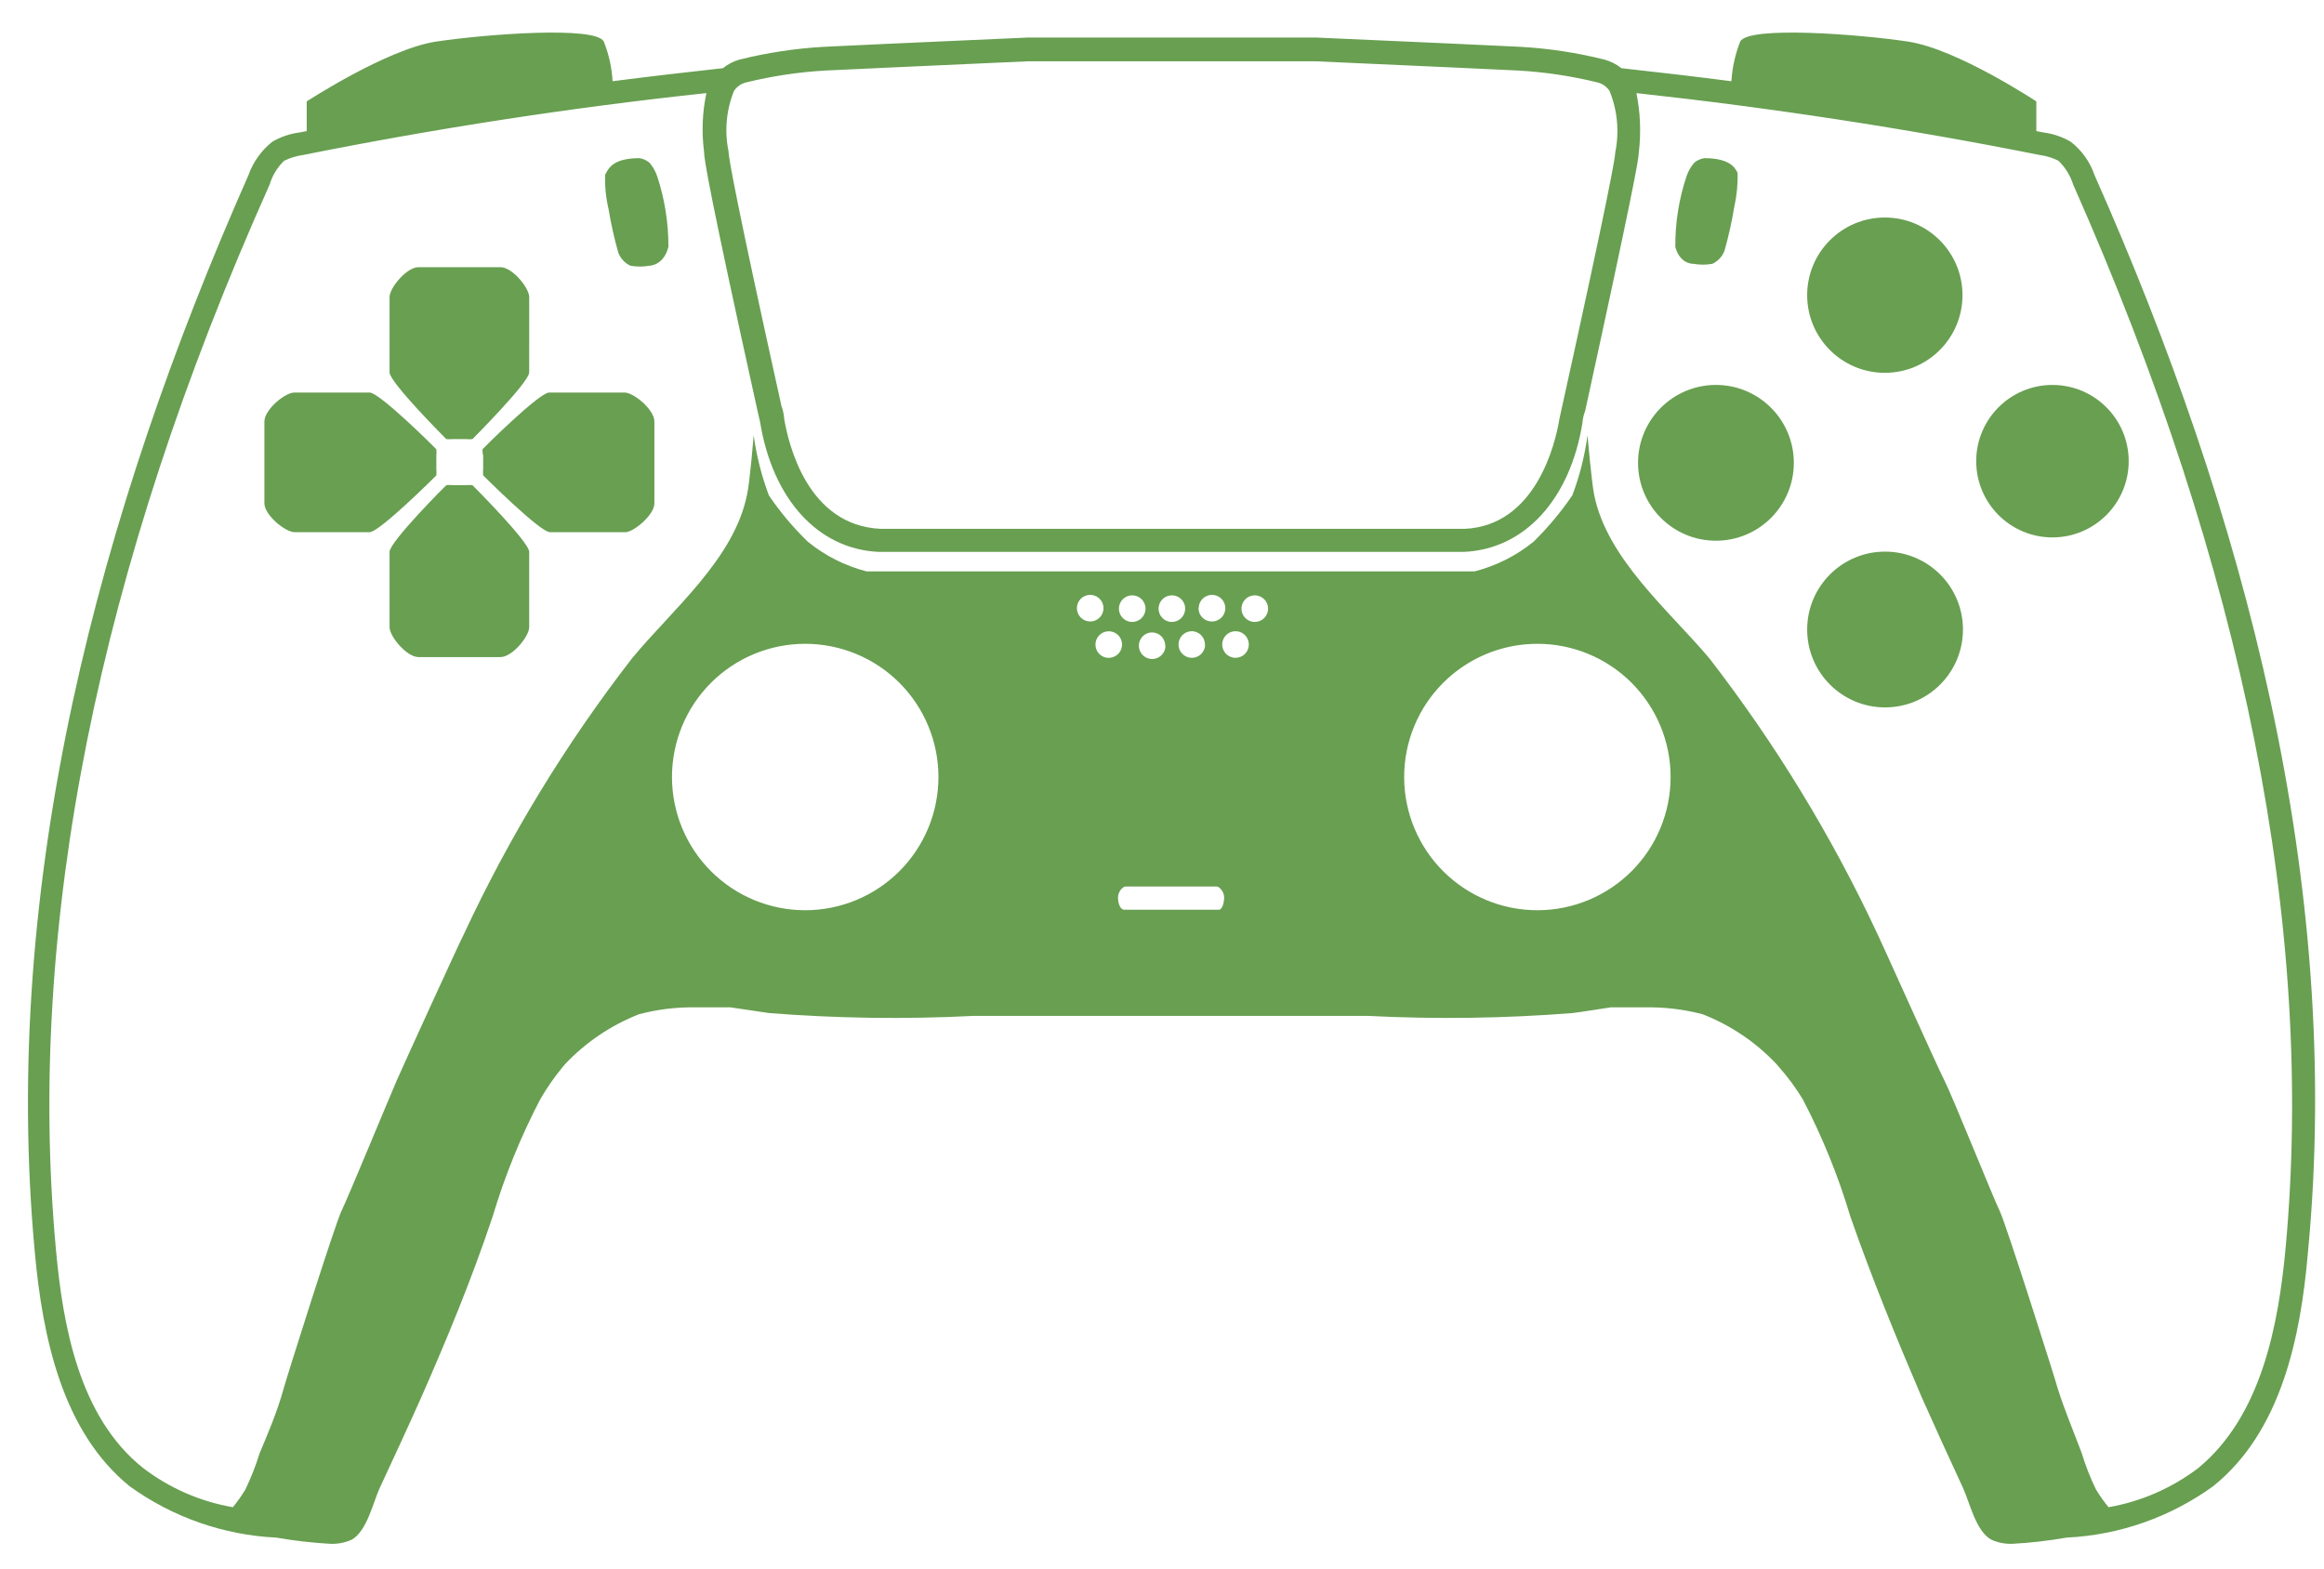
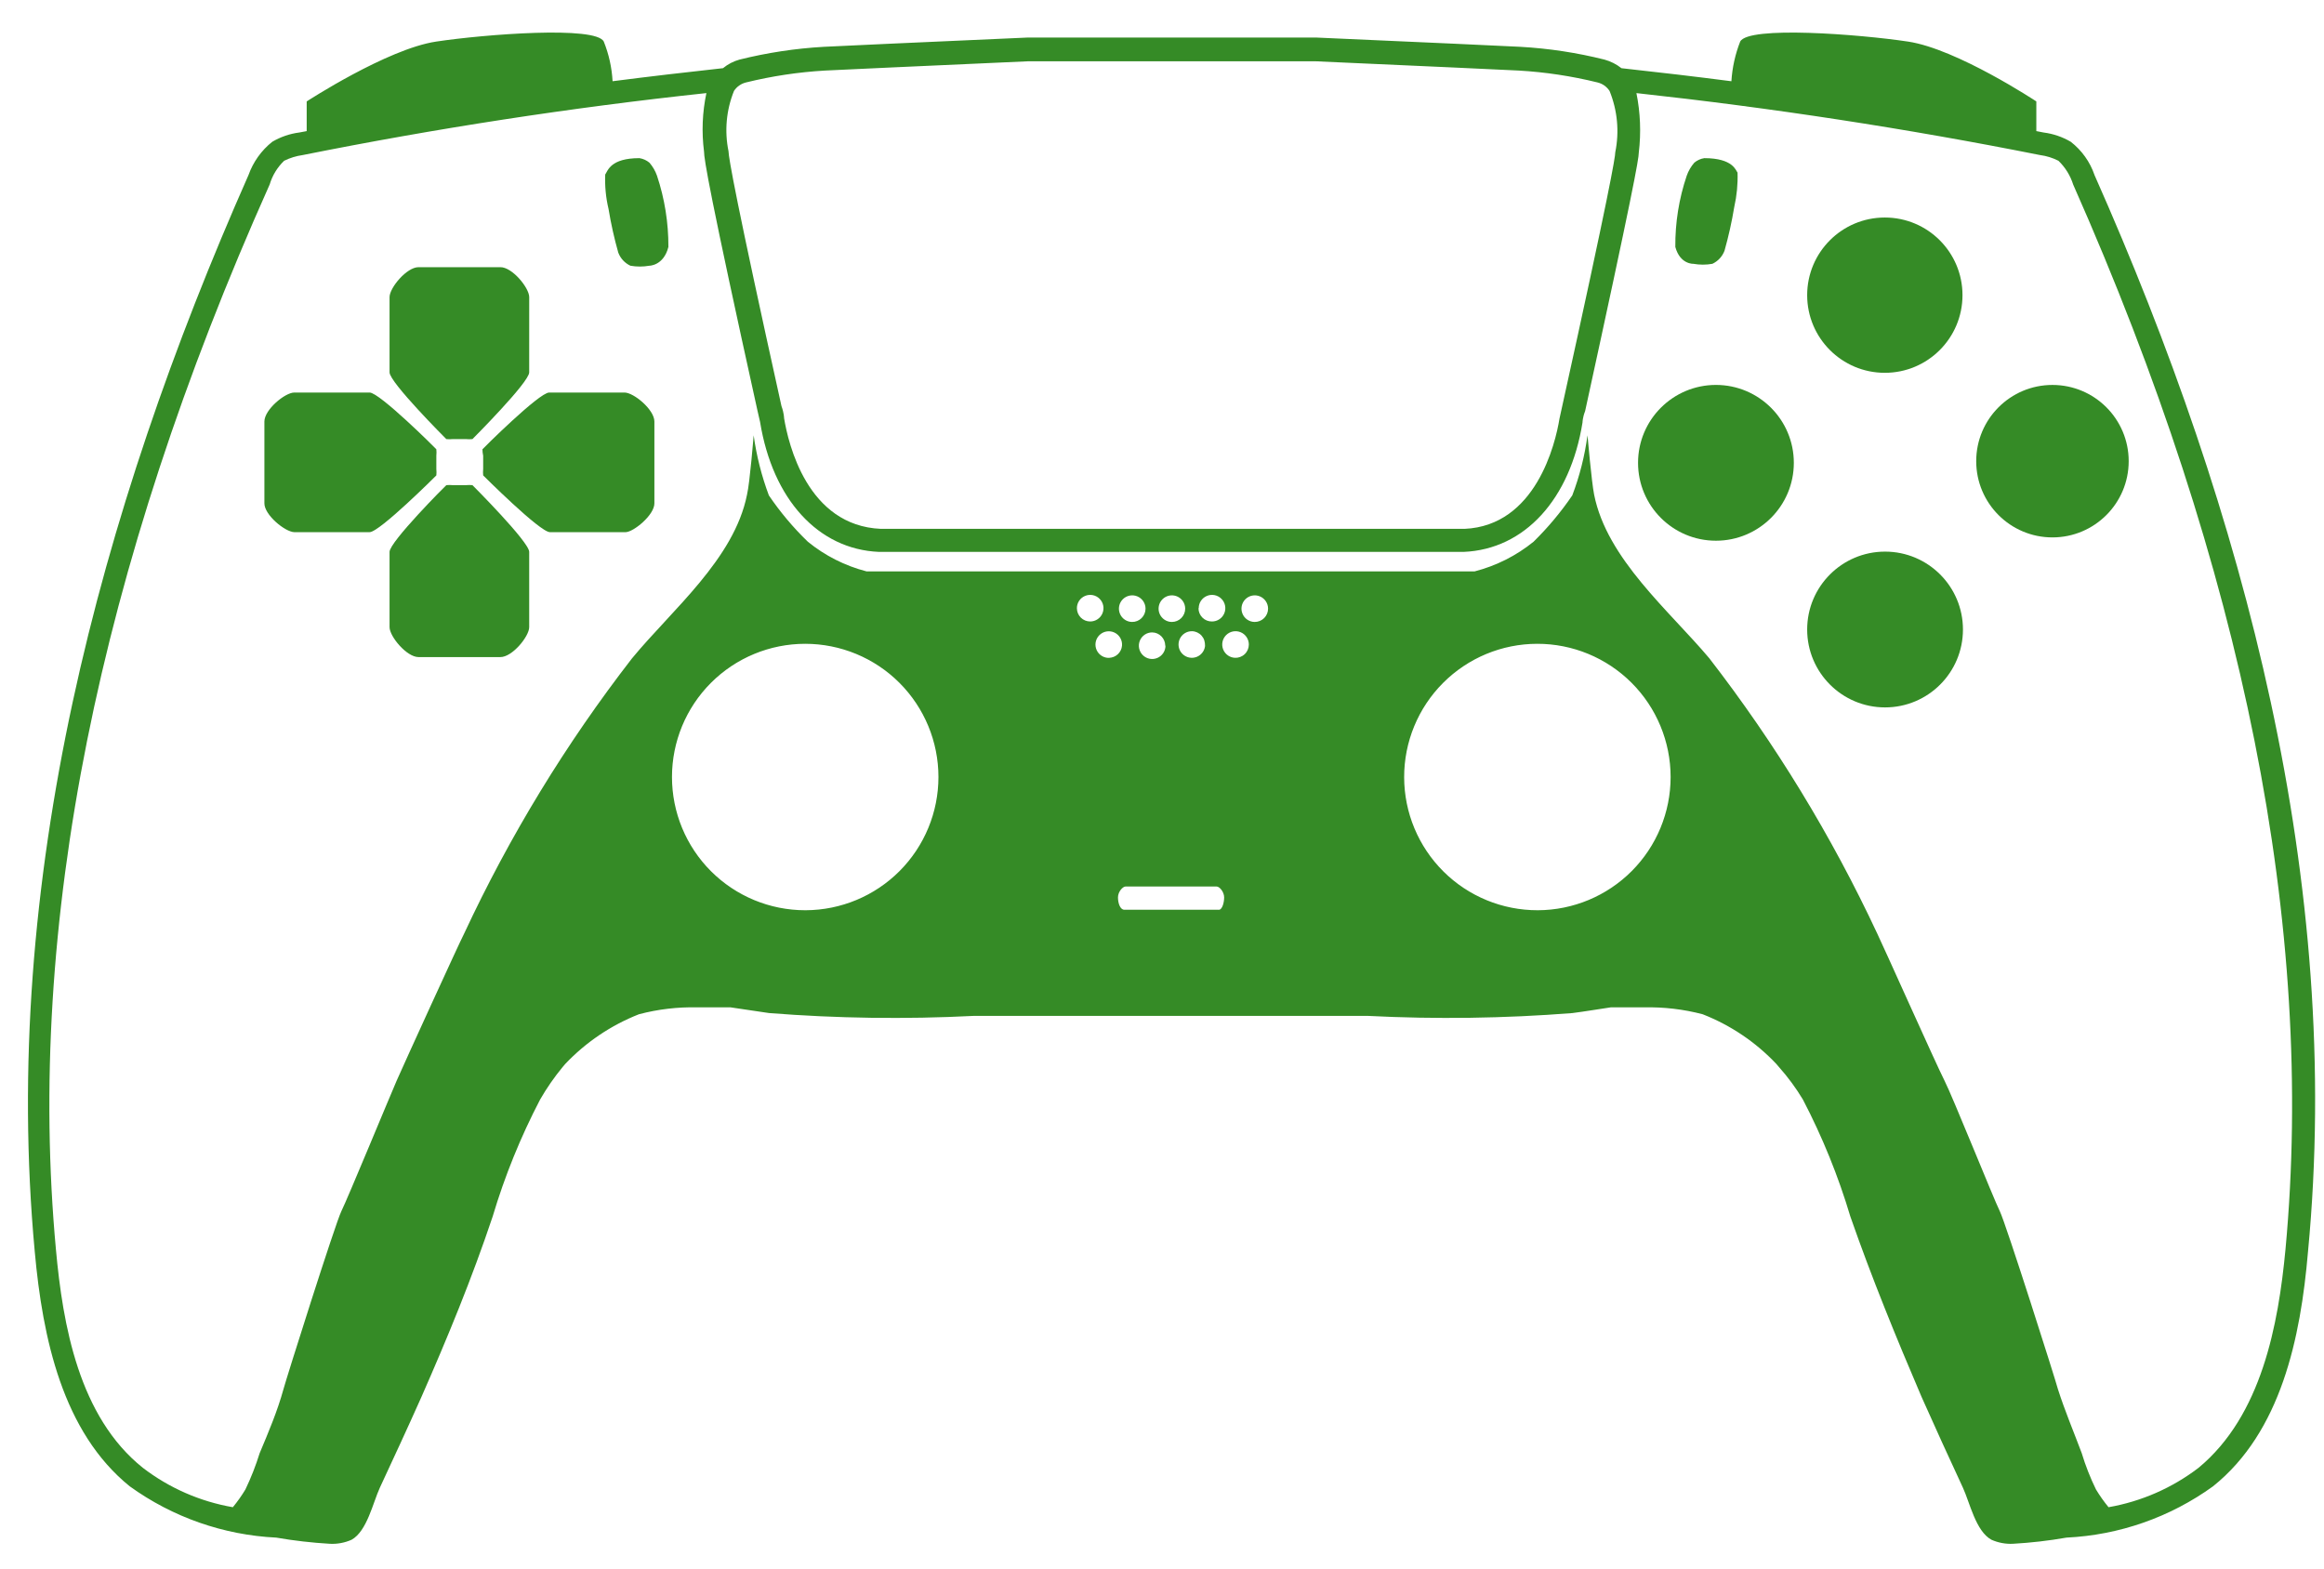
- <svg xmlns="http://www.w3.org/2000/svg" width="548pt" height="370pt" version="1.1" viewBox="0 0 548 370" id="svg242" fill="#689F51">
+ <svg xmlns="http://www.w3.org/2000/svg" width="548pt" height="370pt" version="1.1" viewBox="0 0 548 370" id="svg242" fill="#358B26">
  <defs id="defs216">
    <symbol id="w" overflow="visible">
      <path d="m 18.766,-1.125 c -0.969,0.5 -1.98,0.875 -3.031,1.125 -1.043,0.258 -2.137,0.391 -3.281,0.391 -3.398,0 -6.09,-0.945 -8.078,-2.844 -1.992,-1.906 -2.984,-4.484 -2.984,-7.734 0,-3.258 0.992,-5.836 2.984,-7.734 1.988,-1.906 4.68,-2.859 8.078,-2.859 1.145,0 2.238,0.133 3.281,0.391 1.051,0.25 2.062,0.625 3.031,1.125 v 4.219 c -0.98,-0.656 -1.945,-1.141 -2.891,-1.453 -0.949,-0.312 -1.949,-0.469 -3,-0.469 -1.875,0 -3.352,0.605 -4.422,1.812 -1.074,1.199 -1.609,2.856 -1.609,4.969 0,2.106 0.535,3.762 1.609,4.969 1.07,1.199 2.547,1.797 4.422,1.797 1.051,0 2.051,-0.148 3,-0.453 0.945,-0.312 1.91,-0.801 2.891,-1.469 z" id="path147" />
    </symbol>
    <symbol id="b" overflow="visible">
      <path d="m 13.734,-11.141 c -0.438,-0.195 -0.871,-0.344 -1.297,-0.438 -0.418,-0.102 -0.84,-0.156 -1.266,-0.156 -1.262,0 -2.231,0.406 -2.906,1.219 -0.68,0.805 -1.016,1.953 -1.016,3.453 v 7.062 H 2.359 v -15.312 h 4.891 v 2.516 c 0.625,-1 1.344,-1.727 2.156,-2.188 0.82,-0.469 1.801,-0.703 2.938,-0.703 0.164,0 0.344,0.012 0.531,0.031 0.195,0.012 0.477,0.039 0.844,0.078 z" id="path150" />
    </symbol>
    <symbol id="a" overflow="visible">
      <path d="m 17.641,-7.703 v 1.406 H 6.188 c 0.125,1.148 0.539,2.008 1.25,2.578 0.707,0.574 1.703,0.859 2.984,0.859 1.031,0 2.082,-0.148 3.156,-0.453 1.082,-0.312 2.191,-0.773 3.328,-1.391 v 3.766 c -1.156,0.438 -2.312,0.766 -3.469,0.984 -1.156,0.227 -2.312,0.344 -3.469,0.344 -2.773,0 -4.93,-0.703 -6.469,-2.109 -1.531,-1.406 -2.297,-3.379 -2.297,-5.922 0,-2.5 0.754,-4.461 2.266,-5.891 1.508,-1.438 3.582,-2.156 6.219,-2.156 2.406,0 4.332,0.73 5.781,2.188 1.445,1.449 2.172,3.383 2.172,5.797 z m -5.031,-1.625 c 0,-0.926 -0.273,-1.672 -0.812,-2.234 -0.543,-0.57 -1.25,-0.859 -2.125,-0.859 -0.949,0 -1.719,0.266 -2.312,0.797 -0.594,0.531 -0.965,1.297 -1.109,2.297 z" id="path153" />
    </symbol>
    <symbol id="f" overflow="visible">
      <path d="m 9.219,-6.891 c -1.023,0 -1.793,0.172 -2.312,0.516 -0.512,0.344 -0.766,0.855 -0.766,1.531 0,0.625 0.207,1.117 0.625,1.469 0.414,0.344 0.988,0.516 1.719,0.516 0.926,0 1.703,-0.328 2.328,-0.984 0.633,-0.664 0.953,-1.492 0.953,-2.484 v -0.562 z m 7.469,-1.844 V 0 h -4.922 v -2.266 c -0.656,0.93 -1.398,1.605 -2.219,2.031 -0.824,0.414 -1.824,0.625 -3,0.625 -1.586,0 -2.871,-0.457 -3.859,-1.375 -0.992,-0.926 -1.484,-2.129 -1.484,-3.609 0,-1.789 0.613,-3.102 1.844,-3.938 1.238,-0.844 3.18,-1.266 5.828,-1.266 h 2.891 v -0.391 c 0,-0.77 -0.309,-1.332 -0.922,-1.688 -0.617,-0.363 -1.57,-0.547 -2.859,-0.547 -1.055,0 -2.031,0.105 -2.938,0.312 -0.898,0.211 -1.73,0.523 -2.5,0.938 v -3.734 c 1.039,-0.25 2.086,-0.441 3.141,-0.578 1.062,-0.133 2.125,-0.203 3.188,-0.203 2.758,0 4.75,0.547 5.969,1.641 1.227,1.086 1.844,2.856 1.844,5.312 z" id="path156" />
    </symbol>
    <symbol id="e" overflow="visible">
      <path d="m 7.703,-19.656 v 4.344 H 12.75 v 3.5 H 7.703 v 6.5 c 0,0.711 0.141,1.188 0.422,1.438 0.281,0.25 0.836,0.375 1.672,0.375 h 2.516 v 3.5 h -4.188 c -1.938,0 -3.312,-0.398 -4.125,-1.203 -0.805,-0.812 -1.203,-2.18 -1.203,-4.109 v -6.5 h -2.422 v -3.5 h 2.422 v -4.344 z" id="path159" />
    </symbol>
    <symbol id="g" overflow="visible">
      <path d="m 12.766,-13.078 v -8.203 h 4.922 V -1e-4 H 12.766 v -2.219 c -0.668,0.906 -1.406,1.57 -2.219,1.984 -0.813,0.414 -1.758,0.625 -2.828,0.625 -1.887,0 -3.434,-0.75 -4.641,-2.25 -1.211,-1.5 -1.812,-3.426 -1.812,-5.781 0,-2.363 0.602,-4.297 1.812,-5.797 1.207,-1.5 2.754,-2.25 4.641,-2.25 1.062,0 2,0.215 2.812,0.641 0.82,0.43 1.566,1.086 2.234,1.969 z m -3.219,9.922 c 1.039,0 1.836,-0.379 2.391,-1.141 0.551,-0.77 0.828,-1.883 0.828,-3.344 0,-1.457 -0.277,-2.566 -0.828,-3.328 -0.555,-0.77 -1.352,-1.156 -2.391,-1.156 -1.043,0 -1.84,0.387 -2.391,1.156 -0.555,0.762 -0.828,1.871 -0.828,3.328 0,1.461 0.273,2.574 0.828,3.344 0.551,0.762 1.348,1.141 2.391,1.141 z" id="path162" />
    </symbol>
    <symbol id="k" overflow="visible">
      <path d="m 10.5,-3.156 c 1.051,0 1.852,-0.379 2.406,-1.141 0.551,-0.77 0.828,-1.883 0.828,-3.344 0,-1.457 -0.277,-2.566 -0.828,-3.328 -0.555,-0.77 -1.355,-1.156 -2.406,-1.156 -1.055,0 -1.859,0.387 -2.422,1.156 -0.555,0.773 -0.828,1.883 -0.828,3.328 0,1.449 0.273,2.559 0.828,3.328 0.562,0.773 1.367,1.156 2.422,1.156 z m -3.25,-9.922 c 0.676,-0.883 1.422,-1.539 2.234,-1.969 0.82,-0.426 1.766,-0.641 2.828,-0.641 1.895,0 3.445,0.75 4.656,2.25 1.207,1.5 1.812,3.434 1.812,5.797 0,2.356 -0.605,4.281 -1.812,5.781 -1.211,1.5 -2.762,2.25 -4.656,2.25 -1.062,0 -2.008,-0.211 -2.828,-0.625 C 8.672,-0.66 7.926,-1.32 7.25,-2.219 V -2e-5 H 2.359 v -21.281 H 7.25 Z" id="path165" />
    </symbol>
    <symbol id="j" overflow="visible">
      <path d="m 0.344,-15.312 h 4.891 l 4.125,10.391 3.5,-10.391 h 4.891 l -6.438,16.766 c -0.648,1.695 -1.402,2.883 -2.266,3.562 -0.867,0.688 -2,1.031 -3.406,1.031 H 2.797 V 2.829 h 1.531 c 0.832,0 1.438,-0.137 1.812,-0.406 C 6.523,2.161 6.82,1.692 7.031,1.016 L 7.172,0.595 Z" id="path168" />
    </symbol>
    <symbol id="i" overflow="visible">
      <path d="m 2.578,-20.406 h 14.203 v 3.969 H 7.828 v 3.797 h 8.422 v 3.984 H 7.828 v 4.672 h 9.25 V 4e-4 h -14.5 z" id="path171" />
    </symbol>
    <symbol id="v" overflow="visible">
      <path d="M 2.359,-21.281 H 7.25 V 0 H 2.359 Z" id="path174" />
    </symbol>
    <symbol id="u" overflow="visible">
      <path d="M 2.359,-15.312 H 7.25 V 0 H 2.359 Z m 0,-5.969 H 7.25 v 4 H 2.359 Z" id="path177" />
    </symbol>
    <symbol id="d" overflow="visible">
      <path d="M 17.75,-9.328 V 0 h -4.922 v -7.141 c 0,-1.32 -0.031,-2.234 -0.094,-2.734 -0.062,-0.5 -0.168,-0.867 -0.312,-1.109 -0.188,-0.312 -0.449,-0.555 -0.781,-0.734 -0.324,-0.176 -0.695,-0.266 -1.109,-0.266 -1.023,0 -1.824,0.398 -2.406,1.188 -0.586,0.781 -0.875,1.871 -0.875,3.266 V -1e-4 H 2.359 v -15.312 H 7.25 v 2.234 c 0.738,-0.883 1.52,-1.539 2.344,-1.969 0.832,-0.426 1.75,-0.641 2.75,-0.641 1.77,0 3.113,0.547 4.031,1.641 0.914,1.086 1.375,2.656 1.375,4.719 z" id="path180" />
    </symbol>
    <symbol id="t" overflow="visible">
      <path d="m 10.75,-12.516 c 0.82,0 1.445,-0.18 1.875,-0.547 0.438,-0.363 0.656,-0.898 0.656,-1.609 0,-0.695 -0.219,-1.227 -0.656,-1.594 -0.43,-0.375 -1.055,-0.562 -1.875,-0.562 H 7.828 v 4.312 z m 0.172,8.938 c 1.062,0 1.859,-0.223 2.391,-0.672 0.531,-0.445 0.797,-1.125 0.797,-2.031 0,-0.883 -0.266,-1.547 -0.797,-1.984 -0.523,-0.438 -1.32,-0.656 -2.391,-0.656 h -3.094 v 5.344 z m 4.891,-7.344 c 1.133,0.324 2.008,0.93 2.625,1.812 0.625,0.887 0.938,1.969 0.938,3.25 0,1.969 -0.668,3.438 -2,4.406 -1.336,0.969 -3.356,1.453 -6.062,1.453 h -8.734 v -20.406 h 7.891 c 2.832,0 4.883,0.43 6.156,1.281 1.281,0.855 1.922,2.227 1.922,4.109 0,1 -0.234,1.852 -0.703,2.547 -0.469,0.688 -1.148,1.203 -2.031,1.547 z" id="path183" />
    </symbol>
    <symbol id="s" overflow="visible">
      <path d="m 14.312,-14.828 v 3.719 c -1.043,-0.438 -2.055,-0.766 -3.031,-0.984 -0.98,-0.219 -1.902,-0.328 -2.766,-0.328 -0.93,0 -1.621,0.117 -2.078,0.344 -0.449,0.23 -0.672,0.59 -0.672,1.078 0,0.387 0.172,0.684 0.516,0.891 0.344,0.211 0.957,0.367 1.844,0.469 l 0.859,0.125 c 2.508,0.324 4.195,0.852 5.062,1.578 0.863,0.73 1.297,1.871 1.297,3.422 0,1.637 -0.605,2.867 -1.812,3.688 -1.199,0.812 -2.992,1.219 -5.375,1.219 -1.023,0 -2.074,-0.078 -3.156,-0.234 -1.074,-0.156 -2.18,-0.395 -3.312,-0.719 v -3.719 c 0.969,0.48 1.961,0.84 2.984,1.078 1.031,0.23 2.078,0.344 3.141,0.344 0.957,0 1.676,-0.129 2.156,-0.391 0.477,-0.27 0.719,-0.664 0.719,-1.188 0,-0.438 -0.168,-0.758 -0.5,-0.969 -0.336,-0.219 -0.996,-0.383 -1.984,-0.5 L 7.343,-6.016 c -2.18,-0.27 -3.703,-0.773 -4.578,-1.516 -0.875,-0.738 -1.312,-1.859 -1.312,-3.359 0,-1.625 0.551,-2.828 1.656,-3.609 1.113,-0.789 2.82,-1.188 5.125,-1.188 0.895,0 1.836,0.074 2.828,0.219 1,0.137 2.082,0.352 3.25,0.641 z" id="path186" />
    </symbol>
    <symbol id="c" overflow="visible">
      <path d="m 9.641,-12.188 c -1.086,0 -1.914,0.391 -2.484,1.172 -0.574,0.781 -0.859,1.906 -0.859,3.375 0,1.469 0.285,2.594 0.859,3.375 0.57,0.773 1.398,1.156 2.484,1.156 1.062,0 1.875,-0.383 2.438,-1.156 0.57,-0.781 0.859,-1.906 0.859,-3.375 0,-1.469 -0.289,-2.594 -0.859,-3.375 -0.562,-0.781 -1.375,-1.172 -2.438,-1.172 z m 0,-3.5 c 2.633,0 4.691,0.715 6.172,2.141 1.477,1.418 2.219,3.387 2.219,5.906 0,2.512 -0.742,4.481 -2.219,5.906 C 14.332,-0.317 12.273,0.39 9.641,0.39 6.992,0.39 4.926,-0.317 3.438,-1.735 1.945,-3.161 1.203,-5.13 1.203,-7.641 c 0,-2.519 0.742,-4.488 2.234,-5.906 1.488,-1.426 3.555,-2.141 6.203,-2.141 z" id="path189" />
    </symbol>
    <symbol id="h" overflow="visible">
      <path d="m 2.188,-5.969 v -9.344 h 4.922 v 1.531 c 0,0.836 -0.008,1.875 -0.016,3.125 -0.012,1.25 -0.016,2.086 -0.016,2.5 0,1.242 0.031,2.133 0.094,2.672 0.07,0.543 0.18,0.934 0.328,1.172 0.207,0.324 0.473,0.574 0.797,0.75 0.32,0.168 0.691,0.25 1.109,0.25 1.02,0 1.82,-0.391 2.406,-1.172 0.582,-0.781 0.875,-1.867 0.875,-3.266 v -7.562 h 4.891 V -6e-4 H 12.688 V -2.219 C 11.945,-1.321 11.164,-0.661 10.344,-0.235 9.519,0.179 8.609,0.39 7.609,0.39 5.848,0.39 4.504,-0.149 3.578,-1.235 2.648,-2.317 2.188,-3.895 2.188,-5.969 Z" id="path192" />
    </symbol>
    <symbol id="r" overflow="visible">
      <path d="m 12.422,-21.281 v 3.219 H 9.719 c -0.688,0 -1.172,0.125 -1.453,0.375 -0.273,0.25 -0.406,0.688 -0.406,1.312 v 1.062 h 4.188 v 3.5 H 7.86 V -2e-4 h -4.891 v -11.812 h -2.438 v -3.5 h 2.438 v -1.062 c 0,-1.664 0.461,-2.898 1.391,-3.703 0.926,-0.801 2.367,-1.203 4.328,-1.203 z" id="path195" />
    </symbol>
    <symbol id="q" overflow="visible">
      <path d="m 16.547,-12.766 c 0.613,-0.945 1.348,-1.672 2.203,-2.172 0.852,-0.5 1.789,-0.75 2.812,-0.75 1.758,0 3.098,0.547 4.016,1.641 0.926,1.086 1.391,2.656 1.391,4.719 V -4e-4 h -4.922 v -7.984 -0.359 c 0.008,-0.133 0.016,-0.32 0.016,-0.562 0,-1.082 -0.164,-1.863 -0.484,-2.344 -0.312,-0.488 -0.824,-0.734 -1.531,-0.734 -0.93,0 -1.648,0.387 -2.156,1.156 -0.512,0.762 -0.773,1.867 -0.781,3.312 v 7.516 h -4.922 v -7.984 c 0,-1.695 -0.148,-2.785 -0.438,-3.266 -0.293,-0.488 -0.812,-0.734 -1.562,-0.734 -0.938,0 -1.664,0.387 -2.172,1.156 -0.512,0.762 -0.766,1.859 -0.766,3.297 v 7.531 h -4.922 v -15.312 h 4.922 v 2.234 c 0.602,-0.863 1.289,-1.516 2.062,-1.953 0.781,-0.438 1.641,-0.656 2.578,-0.656 1.062,0 2,0.258 2.812,0.766 0.812,0.512 1.426,1.23 1.844,2.156 z" id="path198" />
    </symbol>
    <symbol id="p" overflow="visible">
      <path d="M 17.75,-9.328 V 0 h -4.922 v -7.109 c 0,-1.344 -0.031,-2.266 -0.094,-2.766 -0.062,-0.5 -0.168,-0.867 -0.312,-1.109 -0.188,-0.312 -0.449,-0.555 -0.781,-0.734 -0.324,-0.176 -0.695,-0.266 -1.109,-0.266 -1.023,0 -1.824,0.398 -2.406,1.188 -0.586,0.781 -0.875,1.871 -0.875,3.266 V -1e-4 H 2.359 v -21.281 H 7.25 v 8.203 c 0.738,-0.883 1.52,-1.539 2.344,-1.969 0.832,-0.426 1.75,-0.641 2.75,-0.641 1.77,0 3.113,0.547 4.031,1.641 0.914,1.086 1.375,2.656 1.375,4.719 z" id="path201" />
    </symbol>
    <symbol id="o" overflow="visible">
      <path d="m 2.578,-20.406 h 5.875 l 7.422,14 v -14 h 4.984 V 0 h -5.875 L 7.562,-14 V 0 H 2.578 Z" id="path204" />
    </symbol>
    <symbol id="n" overflow="visible">
      <path d="m 2.578,-20.406 h 8.734 c 2.594,0 4.582,0.578 5.969,1.734 1.395,1.148 2.094,2.789 2.094,4.922 0,2.137 -0.699,3.781 -2.094,4.938 -1.387,1.156 -3.375,1.734 -5.969,1.734 H 7.828 V 3e-4 h -5.25 z m 5.25,3.812 v 5.703 H 10.75 c 1.02,0 1.805,-0.25 2.359,-0.75 0.562,-0.5 0.844,-1.203 0.844,-2.109 0,-0.914 -0.281,-1.617 -0.844,-2.109 -0.555,-0.488 -1.34,-0.734 -2.359,-0.734 z" id="path207" />
    </symbol>
    <symbol id="m" overflow="visible">
      <path d="M 2.359,-15.312 H 7.25 v 15.031 c 0,2.051 -0.496,3.617 -1.484,4.703 -0.98,1.082 -2.406,1.625 -4.281,1.625 H -0.938 V 2.828 h 0.859 c 0.926,0 1.562,-0.211 1.906,-0.625 0.352,-0.418 0.531,-1.246 0.531,-2.484 z m 0,-5.969 H 7.25 v 4 H 2.359 Z" id="path210" />
    </symbol>
    <symbol id="l" overflow="visible">
      <path d="m 14.719,-14.828 v 3.984 c -0.656,-0.457 -1.324,-0.797 -2,-1.016 -0.668,-0.219 -1.359,-0.328 -2.078,-0.328 -1.367,0 -2.434,0.402 -3.203,1.203 -0.762,0.793 -1.141,1.906 -1.141,3.344 0,1.43 0.379,2.543 1.141,3.344 0.77,0.793 1.836,1.188 3.203,1.188 0.758,0 1.484,-0.109 2.172,-0.328 0.688,-0.227 1.32,-0.566 1.906,-1.016 v 4 c -0.762,0.281 -1.539,0.488 -2.328,0.625 -0.781,0.145 -1.574,0.219 -2.375,0.219 -2.762,0 -4.922,-0.707 -6.484,-2.125 -1.555,-1.414 -2.328,-3.383 -2.328,-5.906 0,-2.531 0.773,-4.504 2.328,-5.922 1.562,-1.414 3.723,-2.125 6.484,-2.125 0.801,0 1.594,0.074 2.375,0.219 0.781,0.137 1.555,0.352 2.328,0.641 z" id="path213" />
    </symbol>
  </defs>
  <g id="g240" transform="translate(-73.6743,-94.13361)">
    <path d="m 567.56,135.41 c -1.059,-3.102 -3.008,-5.828 -5.598,-7.84 -1.961,-1.152 -4.133,-1.895 -6.387,-2.184 l -1.734,-0.336 v -7 c 0,0 -18.703,-12.375 -30.238,-14.109 -11.535,-1.734 -37.688,-3.754 -39.594,0 -1.172,2.988 -1.871,6.144 -2.07,9.352 -8.625,-1.121 -17.305,-2.129 -25.93,-3.078 v -0.004 c -1.176,-0.93 -2.527,-1.617 -3.977,-2.016 -6.516,-1.637 -13.172,-2.648 -19.879,-3.023 l -15.512,-0.727 -32.594,-1.457 h -68.039 l -32.535,1.457 -15.512,0.727 c -6.727,0.379 -13.402,1.391 -19.938,3.023 -1.414,0.395 -2.731,1.082 -3.863,2.016 -8.68,0.953 -17.359,1.961 -26.039,3.078 v 0.004 c -0.176,-3.211 -0.875,-6.371 -2.074,-9.352 -1.848,-3.754 -28,-1.734 -39.535,0 -11.535,1.734 -30.52,14.113 -30.52,14.113 v 7 l -1.793,0.336 v -0.004 c -2.234,0.297 -4.387,1.039 -6.328,2.184 -2.562,2.039 -4.5,4.758 -5.598,7.84 -35.281,79.746 -58.465,166.99 -50.402,253.91 1.848,20.383 6.551,42.504 22.398,55.328 h 0.004 c 10.102,7.289 22.105,11.492 34.551,12.094 4.188,0.727 8.414,1.211 12.656,1.457 1.75,0.086 3.496,-0.238 5.094,-0.953 3.641,-2.016 5.039,-8.734 6.664,-12.266 3.305,-7.113 6.609,-14.223 9.801,-21.391 6.16,-14 11.93,-28 16.801,-42.559 2.844,-9.539 6.594,-18.785 11.199,-27.609 1.555,-2.699 3.332,-5.269 5.32,-7.672 l 0.617,-0.727 c 4.863,-5.121 10.785,-9.117 17.359,-11.703 4.492,-1.188 9.129,-1.734 13.777,-1.625 h 7.84 l 9.07,1.344 c 16.023,1.262 32.109,1.488 48.16,0.672 h 93.129 c 16.051,0.812 32.137,0.59 48.16,-0.672 3.023,-0.391 5.992,-0.895 9.016,-1.344 h 7.84 c 4.664,-0.105 9.32,0.441 13.832,1.625 6.578,2.574 12.508,6.57 17.359,11.703 l 0.672,0.785 c 2.098,2.359 3.973,4.91 5.602,7.613 4.606,8.824 8.355,18.07 11.199,27.609 5.039,14.449 10.809,28.559 16.801,42.559 3.191,7.168 6.441,14.281 9.742,21.391 1.625,3.527 3.023,10.246 6.719,12.266 h 0.004 c 1.582,0.703 3.309,1.031 5.039,0.953 4.242,-0.238 8.469,-0.723 12.656,-1.457 12.445,-0.594 24.449,-4.797 34.551,-12.094 16.016,-12.824 20.664,-34.945 22.398,-55.328 8.289,-86.914 -14.949,-174.16 -50.344,-253.91 z M 246.74,115.59 c 0.66,-1.016 1.684,-1.738 2.859,-2.019 6.098,-1.496 12.32,-2.434 18.59,-2.797 l 15.566,-0.727 32.258,-1.457 h 67.93 l 32.367,1.457 15.512,0.727 c 6.25,0.363 12.457,1.301 18.535,2.797 1.176,0.281 2.199,1.004 2.856,2.019 1.859,4.578 2.328,9.602 1.344,14.445 0,1.121 -1.344,9.297 -12.543,60.031 l -0.617,2.801 c -0.953,5.938 -5.602,25.258 -22.398,25.984 h -137.59 c -17.359,-0.727 -21.84,-20.047 -22.848,-26.098 0,0 0,-1.176 -0.617,-2.856 -10.809,-48.832 -12.434,-58.465 -12.488,-60.09 l 0.004,0.004 c -0.98,-4.766 -0.535,-9.715 1.285,-14.223 z m 16.801,193.2 c -8.332,0 -16.32,-3.312 -22.215,-9.203 -5.891,-5.891 -9.199,-13.883 -9.199,-22.215 0,-8.332 3.309,-16.32 9.199,-22.215 5.894,-5.891 13.883,-9.199 22.215,-9.199 8.332,0 16.324,3.309 22.215,9.199 5.891,5.894 9.203,13.883 9.203,22.215 0,8.312 -3.297,16.289 -9.164,22.176 -5.867,5.887 -13.828,9.211 -22.141,9.242 z m 64.066,-71.234 c 0,-1.266 0.762,-2.41 1.934,-2.894 1.172,-0.488 2.519,-0.219 3.418,0.68 0.898,0.895 1.164,2.246 0.68,3.418 -0.484,1.172 -1.629,1.934 -2.898,1.934 -0.832,0 -1.629,-0.328 -2.215,-0.918 -0.59,-0.59 -0.918,-1.387 -0.918,-2.219 z m 7.84,11.703 v 0.004 c -1.316,0.137 -2.578,-0.566 -3.152,-1.758 -0.574,-1.191 -0.34,-2.613 0.586,-3.559 0.926,-0.945 2.344,-1.207 3.547,-0.656 1.203,0.551 1.93,1.797 1.816,3.113 -0.141,1.602 -1.473,2.836 -3.078,2.859 z m 22.398,-3.137 v 0.004 c 0,1.273 -0.77,2.418 -1.949,2.902 -1.18,0.48 -2.531,0.203 -3.426,-0.707 -0.891,-0.906 -1.145,-2.266 -0.641,-3.438 0.504,-1.168 1.664,-1.918 2.938,-1.895 0.859,0.027 1.676,0.41 2.246,1.055 0.574,0.648 0.855,1.5 0.777,2.359 z m -1.512,-8.566 c 0,-1.266 0.766,-2.41 1.938,-2.894 1.172,-0.488 2.519,-0.219 3.414,0.68 0.898,0.895 1.168,2.246 0.68,3.418 -0.484,1.172 -1.629,1.934 -2.894,1.934 -0.844,0.016 -1.656,-0.309 -2.254,-0.898 -0.602,-0.59 -0.938,-1.395 -0.938,-2.238 z m -6.328,3.25 c -1.27,0 -2.41,-0.766 -2.898,-1.938 -0.484,-1.172 -0.215,-2.519 0.68,-3.418 0.898,-0.895 2.246,-1.164 3.418,-0.68 1.172,0.488 1.938,1.629 1.938,2.898 0,0.832 -0.332,1.629 -0.918,2.219 -0.59,0.586 -1.387,0.918 -2.219,0.918 z m -1.512,5.602 v -0.004 c 0,1.27 -0.766,2.414 -1.938,2.898 -1.172,0.484 -2.519,0.219 -3.418,-0.68 -0.895,-0.898 -1.164,-2.246 -0.68,-3.418 0.488,-1.172 1.629,-1.934 2.898,-1.934 1.711,0.027 3.082,1.426 3.082,3.133 z m -7.84,-5.602 c -1.27,0 -2.414,-0.766 -2.898,-1.938 -0.484,-1.172 -0.215,-2.519 0.68,-3.418 0.898,-0.895 2.246,-1.164 3.418,-0.68 1.172,0.488 1.938,1.629 1.938,2.898 0,0.84 -0.34,1.648 -0.938,2.238 -0.602,0.59 -1.414,0.914 -2.254,0.898 z m 20.551,67.871 h -11.199 -11.199 c -1.008,0 -1.512,-1.566 -1.512,-2.91 0,-1.344 1.121,-2.574 1.793,-2.574 h 21.449 c 0.727,0 1.793,1.289 1.793,2.574 -0.004,1.285 -0.453,2.742 -1.125,2.91 z m 3.809,-59.414 c -1.27,0 -2.41,-0.766 -2.898,-1.938 -0.484,-1.172 -0.215,-2.519 0.68,-3.418 0.898,-0.898 2.246,-1.164 3.418,-0.68 1.172,0.484 1.938,1.629 1.938,2.898 0,0.859 -0.352,1.684 -0.977,2.277 -0.625,0.594 -1.469,0.902 -2.328,0.859 z m 4.535,-8.457 c -1.266,0 -2.41,-0.766 -2.894,-1.938 -0.488,-1.172 -0.219,-2.519 0.68,-3.418 0.895,-0.895 2.242,-1.164 3.414,-0.68 1.172,0.488 1.938,1.629 1.938,2.898 0,0.832 -0.332,1.629 -0.918,2.219 -0.59,0.586 -1.387,0.918 -2.219,0.918 z m 66.754,67.984 c -8.34,0.027 -16.348,-3.258 -22.262,-9.137 -5.914,-5.879 -9.246,-13.867 -9.266,-22.207 -0.019,-8.336 3.273,-16.34 9.16,-22.246 5.887,-5.91 13.879,-9.234 22.219,-9.242 8.336,-0.012 16.336,3.293 22.238,9.188 5.898,5.891 9.215,13.891 9.215,22.227 0,8.312 -3.297,16.289 -9.164,22.176 -5.867,5.887 -13.828,9.211 -22.141,9.242 z m 176.29,79.969 c -1.68,17.695 -5.602,39.199 -20.496,51.52 -6.227,4.758 -13.508,7.945 -21.227,9.293 -1.09,-1.324 -2.082,-2.727 -2.969,-4.199 -1.348,-2.758 -2.473,-5.625 -3.359,-8.566 -1.848,-4.93 -3.977,-9.969 -5.602,-15.062 -0.617,-2.352 -12.32,-39.199 -13.719,-42 -1.398,-2.801 -11.199,-27.215 -13.047,-30.801 -1.848,-3.586 -14.785,-32.535 -15.848,-34.664 -10.762,-23.031 -24.039,-44.797 -39.594,-64.906 -9.406,-11.199 -24.137,-23.406 -27.16,-38.586 -0.617,-3.078 -1.566,-14 -1.566,-14 v 0.004 c -0.645,4.844 -1.848,9.598 -3.586,14.168 -2.676,3.93 -5.734,7.586 -9.125,10.918 -4.074,3.305 -8.812,5.691 -13.891,7 h -71.68 -71.734 c -5.062,-1.309 -9.781,-3.695 -13.832,-7 -3.43,-3.312 -6.508,-6.973 -9.184,-10.918 -1.711,-4.578 -2.914,-9.328 -3.586,-14.168 0,0 -0.895,11.199 -1.566,14 -3.023,15.176 -17.695,27.16 -27.105,38.586 v -0.004 c -15.57,20.094 -28.852,41.863 -39.59,64.906 -1.121,2.129 -14.336,31.078 -15.902,34.664 -1.566,3.586 -11.648,28 -13.047,30.801 -1.399,2.801 -13.047,39.648 -13.664,42 -1.398,5.098 -3.527,10.137 -5.602,15.062 h -0.004 c -0.91,2.934 -2.031,5.797 -3.359,8.566 -0.883,1.473 -1.875,2.875 -2.969,4.199 -7.723,-1.336 -15.004,-4.523 -21.223,-9.293 -15.062,-12.039 -18.871,-33.602 -20.496,-51.52 -7,-75.824 9.801,-160.33 50.398,-251.11 h 0.004 c 0.629,-2.133 1.809,-4.062 3.414,-5.602 1.375,-0.676 2.852,-1.133 4.367,-1.344 31.305,-6.273 63.223,-11.199 95.199,-14.617 v 0.004 c -0.957,4.527 -1.148,9.184 -0.559,13.773 0,1.734 1.289,9.91 12.602,61.098 0.391,1.625 0.617,2.633 0.617,2.688 2.969,18.258 13.719,30.016 28,30.633 h 137.93 c 14.336,-0.617 25.09,-12.375 28,-30.52 0,0 0,-1.121 0.617,-2.688 11.199,-51.297 12.656,-59.473 12.656,-60.984 0.559,-4.668 0.371,-9.395 -0.562,-14 31.863,3.473 63.727,8.344 95.199,14.617 v -0.004 c 1.504,0.203 2.961,0.656 4.312,1.344 1.609,1.547 2.801,3.473 3.473,5.602 40.207,90.777 57.121,175.28 50.066,251.11 z" id="path218" />
    <path d="m 496.66,203.28 c 0,10.145 -8.223,18.367 -18.367,18.367 -10.144,0 -18.367,-8.223 -18.367,-18.367 0,-10.144 8.223,-18.371 18.367,-18.371 10.144,0 18.367,8.227 18.367,18.371" id="path220" />
    <path d="m 536.43,163.74 c 0,10.117 -8.199,18.312 -18.312,18.312 -10.113,0 -18.312,-8.195 -18.312,-18.312 0,-10.113 8.199,-18.309 18.312,-18.309 10.113,0 18.312,8.195 18.312,18.309" id="path222" />
    <path d="m 575.62,202.89 c 0,9.93 -8.051,17.977 -17.977,17.977 -9.93,0 -17.977,-8.047 -17.977,-17.977 0,-9.926 8.047,-17.977 17.977,-17.977 9.926,0 17.977,8.051 17.977,17.977" id="path224" />
    <path d="m 536.54,242.59 c 0,10.145 -8.223,18.367 -18.367,18.367 -10.144,0 -18.367,-8.223 -18.367,-18.367 0,-10.144 8.223,-18.371 18.367,-18.371 10.144,0 18.367,8.227 18.367,18.371" id="path226" />
    <path d="m 475.55,131.43 c -0.863,0.133 -1.68,0.5 -2.352,1.062 -0.789,0.902 -1.398,1.949 -1.793,3.078 -1.828,5.41 -2.738,11.09 -2.688,16.801 1.121,4.144 4.258,3.977 4.258,3.977 1.48,0.262 2.996,0.262 4.481,0 1.316,-0.617 2.34,-1.723 2.856,-3.078 0.957,-3.391 1.723,-6.832 2.297,-10.305 0.602,-2.664 0.867,-5.391 0.781,-8.121 -0.391,-0.449 -1.008,-3.414 -7.84,-3.414 z" id="path228" />
    <path d="m 224.45,131.43 c 0.863,0.133 1.68,0.5 2.352,1.062 0.789,0.902 1.398,1.949 1.793,3.078 1.805,5.418 2.711,11.094 2.688,16.801 -1.121,4.426 -4.481,4.426 -4.481,4.426 -1.484,0.262 -3,0.262 -4.481,0 -1.316,-0.617 -2.34,-1.723 -2.856,-3.082 -0.957,-3.387 -1.727,-6.828 -2.297,-10.305 -0.633,-2.656 -0.895,-5.387 -0.785,-8.117 0.617,-0.898 1.234,-3.863 8.066,-3.863 z" id="path230" />
    <path d="m 191.63,157.14 h -9.633 -9.633 c -2.801,0 -6.832,4.871 -6.832,7.055 v 17.754 c 0,2.352 13.215,15.566 13.383,15.734 h 0.004 c 0.5,0.051 1.008,0.051 1.512,0 h 3.137 -0.004 c 0.504,0.051 1.012,0.051 1.512,0 0,0 13.383,-13.383 13.383,-15.734 l 0.004,-17.754 c 0,-2.184 -4.031,-7.113 -6.832,-7.055 z" id="path232" />
    <path d="m 191.63,249.09 h -19.266 c -2.801,0 -6.832,-4.871 -6.832,-7.055 v -17.754 c 0,-2.352 13.215,-15.625 13.383,-15.734 l 0.004,-0.004 c 0.5,-0.047 1.008,-0.047 1.512,0 h 3.137 -0.004 c 0.504,-0.047 1.012,-0.047 1.512,0 0,0 13.383,13.383 13.383,15.734 v 17.754 c 0.004,2.184 -4.027,7.113 -6.828,7.059 z" id="path234" />
    <path d="m 227.98,212.8 v -9.633 -9.633 c 0,-2.801 -4.871,-6.832 -7.055,-6.832 h -17.754 c -2.352,0 -15.625,13.215 -15.734,13.383 v 0.004 c 0.004,0.508 0.059,1.012 0.168,1.512 v 3.137 -0.004 c -0.051,0.504 -0.051,1.012 0,1.512 0,0 13.383,13.383 15.734,13.383 l 17.863,0.004 c 1.906,-0.059 6.832,-4.09 6.777,-6.832 z" id="path236" />
    <path d="m 136.02,212.8 v -9.633 -9.633 c 0,-2.801 4.871,-6.832 7.055,-6.832 h 17.754 c 2.352,0 15.625,13.215 15.734,13.383 v 0.004 c 0.051,0.5 0.051,1.008 0,1.512 v 3.137 -0.004 c 0.051,0.504 0.051,1.012 0,1.512 0,0 -13.383,13.383 -15.734,13.383 l -17.754,0.004 c -2.184,-0.059 -7.109,-4.09 -7.055,-6.832 z" id="path238" />
  </g>
</svg>
